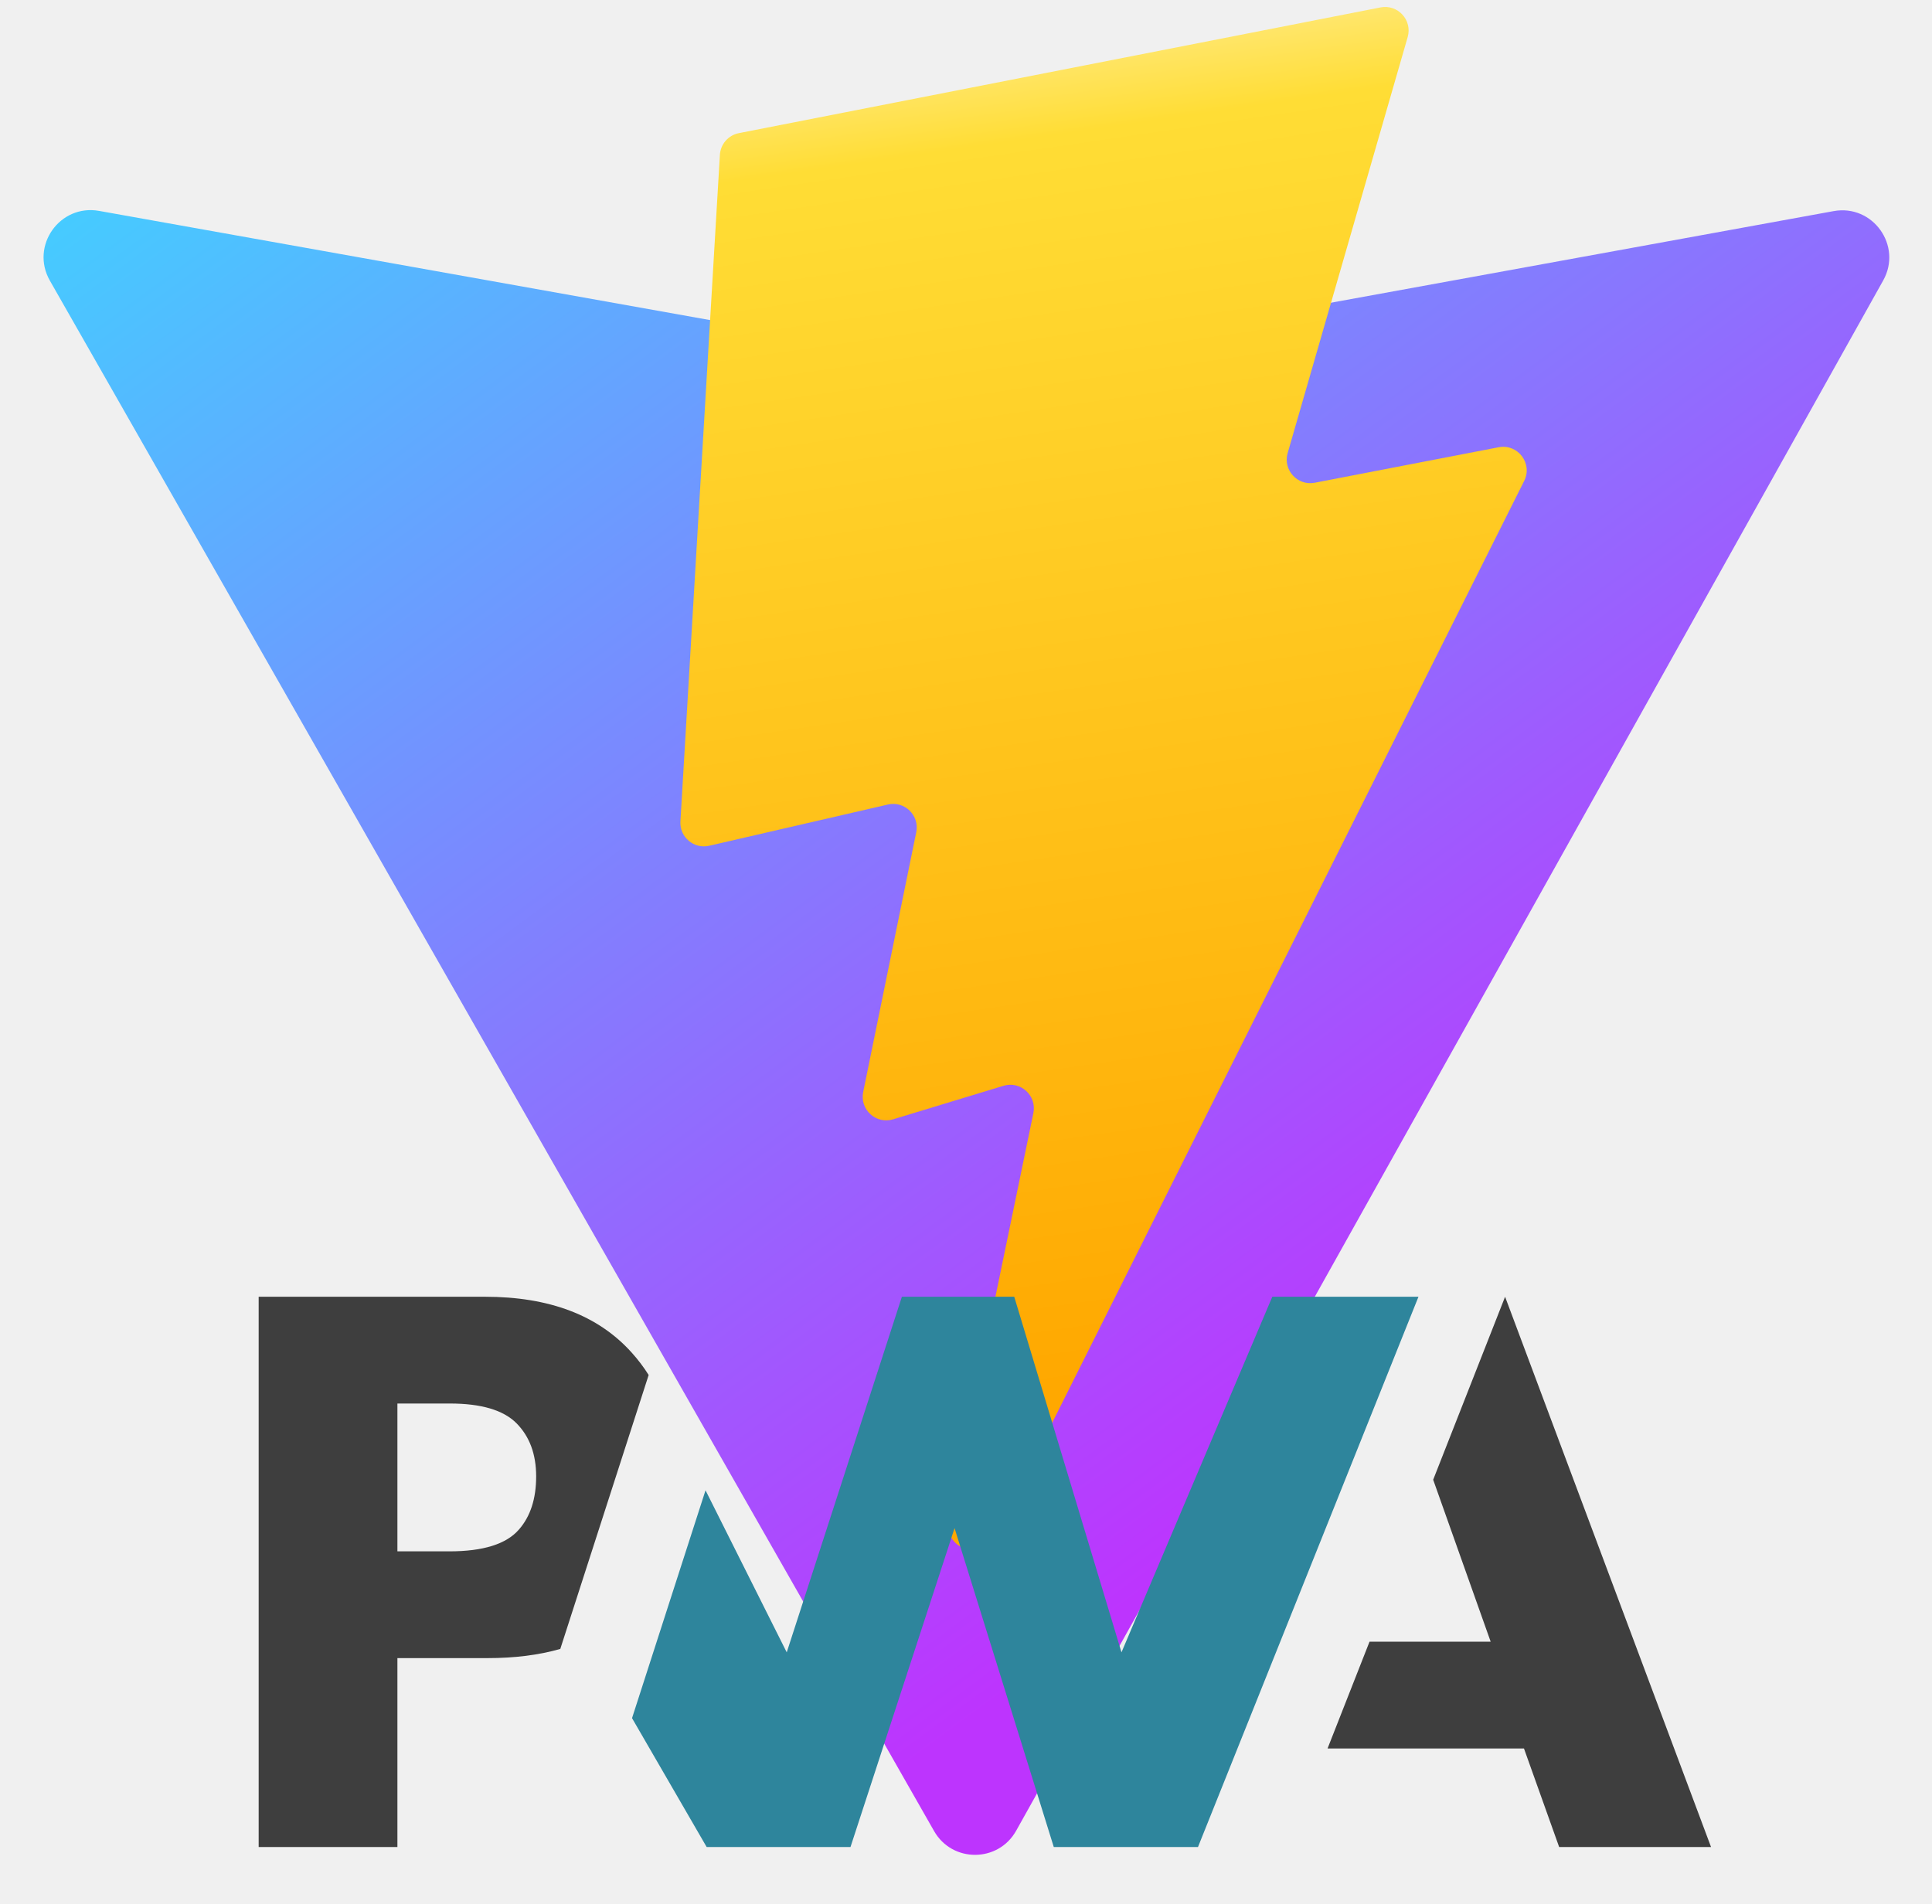
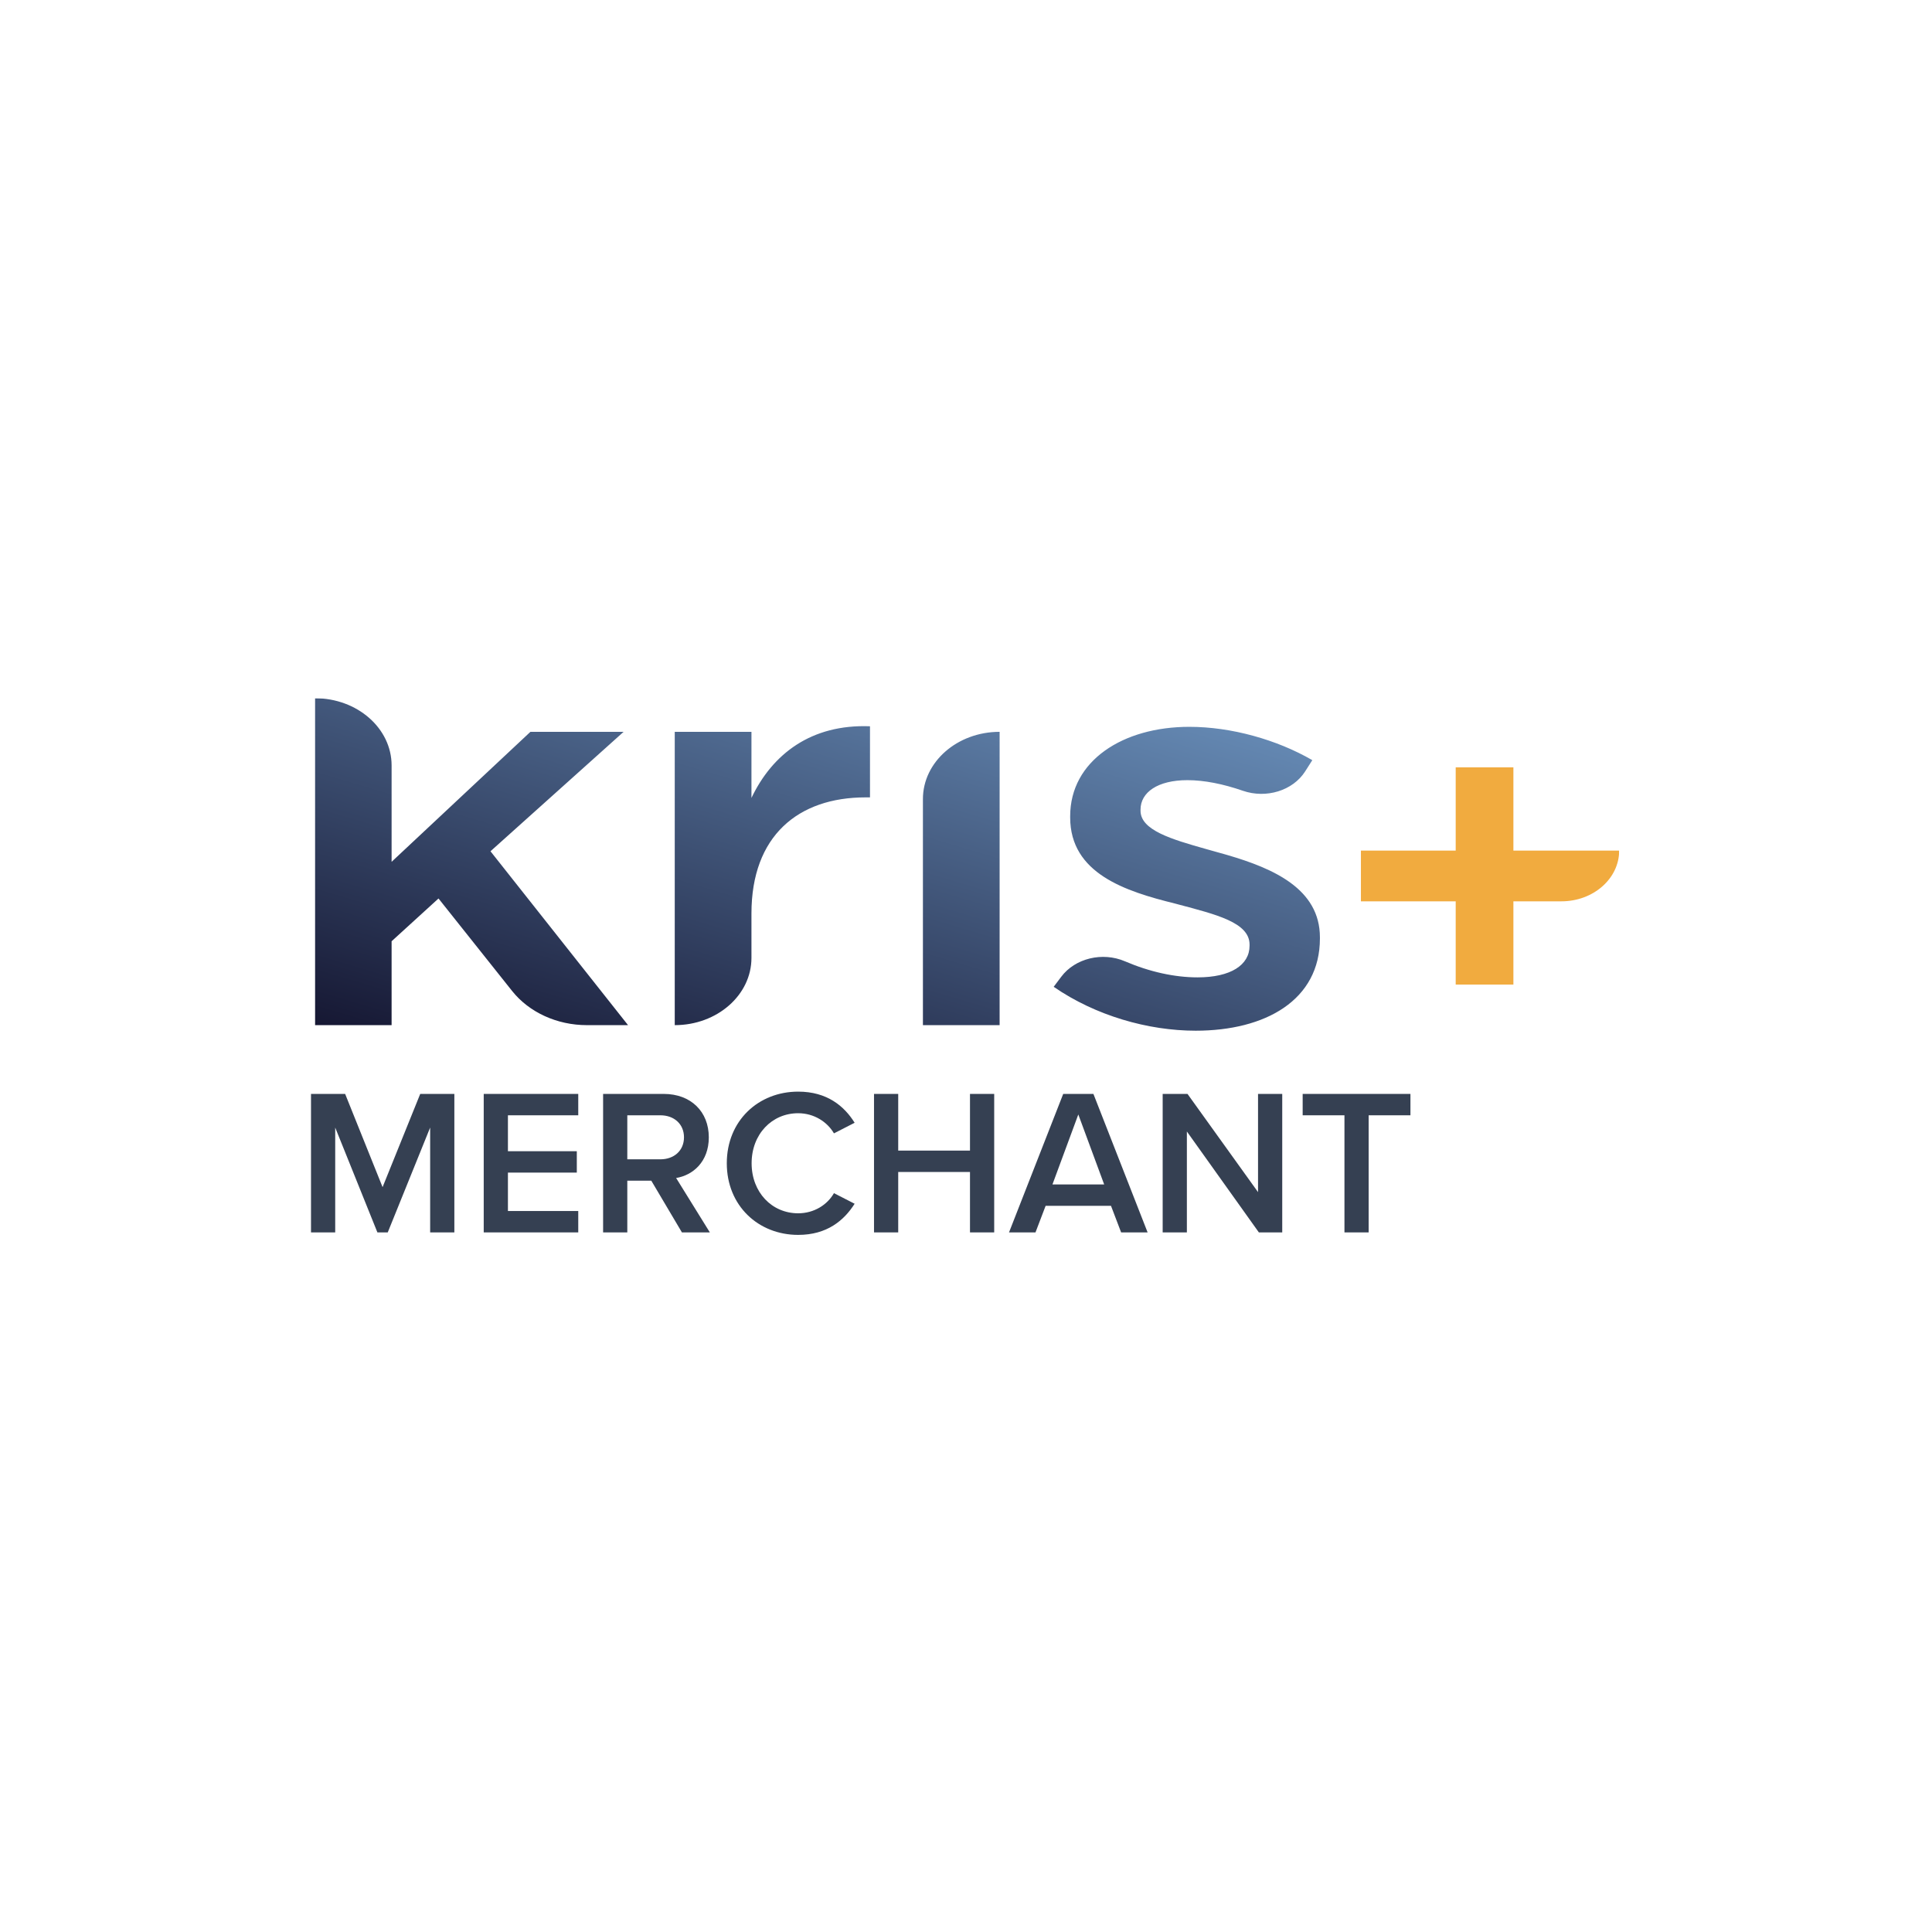
- <svg xmlns="http://www.w3.org/2000/svg" width="410" height="404" viewBox="0 0 410 404" fill="none" version="1.1" id="svg20">
-   <path d="M399.641 59.525L215.643 388.545C211.844 395.338 202.084 395.378 198.228 388.618L10.582 59.556C6.381 52.19 12.68 43.267 21.028 44.759L205.223 77.682C206.398 77.892 207.601 77.89 208.776 77.676L389.119 44.806C397.439 43.289 403.768 52.143 399.641 59.525Z" fill="url(#paint0_linear)" id="path2" />
-   <defs id="defs18">
-     <linearGradient id="paint0_linear" x1="6" y1="33" x2="235" y2="344" gradientUnits="userSpaceOnUse">
-       <stop stop-color="#41D1FF" id="stop6" />
-       <stop offset="1" stop-color="#BD34FE" id="stop8" />
-     </linearGradient>
-     <linearGradient id="paint1_linear" x1="194.651" y1="8.818" x2="236.076" y2="292.989" gradientUnits="userSpaceOnUse">
-       <stop stop-color="#FFEA83" id="stop11" />
-       <stop offset="0.083" stop-color="#FFDD35" id="stop13" />
-       <stop offset="1" stop-color="#FFA800" id="stop15" />
+ <svg xmlns="http://www.w3.org/2000/svg" width="410" height="410" viewBox="0 0 410 410" fill="none">
+   <rect width="410" height="410" fill="white" />
+   <path d="M285.314 261.534V236.683H276.446V232.145H299.317V236.683H290.45V261.534H285.314Z" fill="#354052" />
+   <path d="M267.15 261.534L251.873 240.12V261.534H246.737V232.145H252.005L266.974 252.986V232.145H272.11V261.534H267.15Z" fill="#354052" />
+   <path d="M237.921 261.534L235.77 255.894H221.898L219.747 261.534H214.128L225.63 232.145H232.039L243.54 261.534H237.921ZM228.834 236.507L223.347 251.356H234.322L228.834 236.507Z" fill="#354052" />
+   <path d="M205.847 261.534V248.712H190.615V261.534H185.479V232.145H190.615V244.174H205.847V232.145H210.984V261.534H205.847Z" fill="#354052" />
+   <path d="M169.382 262.063C160.954 262.063 154.237 255.894 154.237 246.862C154.237 237.829 160.954 231.66 169.382 231.66C175.528 231.66 179.172 234.744 181.367 238.269L176.977 240.517C175.572 238.093 172.762 236.243 169.382 236.243C163.807 236.243 159.505 240.693 159.505 246.862C159.505 253.03 163.807 257.48 169.382 257.48C172.762 257.48 175.572 255.674 176.977 253.206L181.367 255.454C179.128 258.979 175.528 262.063 169.382 262.063Z" fill="#354052" />
+   <path d="M144.714 261.534L138.217 250.563H133.124V261.534H127.988V232.145H140.851C146.645 232.145 150.42 235.934 150.42 241.354C150.42 246.597 146.996 249.417 143.484 249.99L150.64 261.534H144.714ZM145.153 241.354C145.153 238.534 143.045 236.683 140.148 236.683H133.124V246.024H140.148C143.045 246.024 145.153 244.174 145.153 241.354Z" fill="#354052" />
+   <path d="M102.654 261.534V232.145H122.715V236.683H107.79V244.306H122.408V248.844H107.79V256.996H122.715V261.534H102.654Z" fill="#354052" />
+   <path d="M91.285 261.534V239.283L82.286 261.534H80.091L71.136 239.283V261.534H66V232.145H73.243L81.189 251.929L89.178 232.145H96.422V261.534H91.285Z" fill="#354052" />
+   <mask id="mask0_36_411" style="mask-type:alpha" maskUnits="userSpaceOnUse" x="288" y="162" width="56" height="47">
+     <path fill-rule="evenodd" clip-rule="evenodd" d="M288.806 162.812H343.613V208.966H288.806V162.812Z" fill="white" />
+   </mask>
+   <g mask="url(#mask0_36_411)">
+     <path fill-rule="evenodd" clip-rule="evenodd" d="M321.166 180.505V162.812H308.922V180.505H288.806V191.274H308.922V208.966H321.166V191.274H331.369C338.131 191.274 343.614 186.452 343.614 180.505H321.166" fill="#F1AB3F" />
+   </g>
+   <mask id="mask1_36_411" style="mask-type:alpha" maskUnits="userSpaceOnUse" x="66" y="148" width="215" height="71">
+     <path fill-rule="evenodd" clip-rule="evenodd" d="M252.397 154.244C261.275 154.244 270.96 156.955 278.494 161.317L276.977 163.698C274.372 167.789 268.712 169.532 263.741 167.808C259.592 166.37 255.55 165.561 251.993 165.561C245.67 165.561 242.039 168.154 242.039 171.81V172.045C242.039 176.162 248.513 178.088 256.034 180.203L256.7 180.39C256.812 180.421 256.923 180.453 257.035 180.484L257.708 180.673C257.821 180.705 257.933 180.737 258.046 180.769C258.667 180.938 259.294 181.113 259.922 181.293L260.551 181.475C270.201 184.303 280.107 188.621 280.107 198.924V199.159C280.107 212.246 268.539 218.73 253.742 218.73C243.653 218.73 232.487 215.546 223.609 209.416L225.224 207.268C228.158 203.363 233.947 201.951 238.739 204.006C244.007 206.265 249.315 207.412 254.145 207.412C261.14 207.412 265.176 204.819 265.176 200.693V200.456C265.176 195.75 258.034 194.062 249.959 191.908L249.303 191.733V191.733C238.81 189.139 227.107 185.367 227.107 173.46V173.223C227.107 161.435 238.272 154.244 252.397 154.244ZM212.134 155.305V217.551H195.858V169.569C195.858 161.691 203.145 155.305 212.134 155.305ZM184.625 154.126V169.216H183.683C169.424 169.216 159.47 177.35 159.47 193.854V203.285C159.47 211.164 152.182 217.551 143.192 217.551V155.305H159.47V169.333C163.909 160.021 172.114 153.654 184.625 154.126ZM66.827 148.172C75.817 148.172 83.104 154.559 83.104 162.437V182.891L112.564 155.305H132.339L104.089 180.651L133.28 217.551H124.543C118.217 217.551 112.291 214.841 108.672 210.293L93.058 190.672L83.104 199.749V217.551H66.827V148.172Z" fill="white" />
+   </mask>
+   <g mask="url(#mask1_36_411)">
+     <path fill-rule="evenodd" clip-rule="evenodd" d="M66.827 242.788H344.621V148.172H66.827V242.788Z" fill="url(#paint0_linear_36_411)" />
+   </g>
+   <defs>
+     <linearGradient id="paint0_linear_36_411" x1="183.323" y1="254.951" x2="220.975" y2="128.308" gradientUnits="userSpaceOnUse">
+       <stop stop-color="#141530" />
+       <stop offset="1" stop-color="#6D95C1" />
    </linearGradient>
  </defs>
-   <path d="M292.965 1.574L156.801 28.255C154.563 28.694 152.906 30.59 152.771 32.866L144.395 174.33C144.198 177.662 147.258 180.248 150.51 179.498L188.42 170.749C191.967 169.931 195.172 173.055 194.443 176.622L183.18 231.775C182.422 235.487 185.907 238.661 189.532 237.56L212.947 230.446C216.577 229.344 220.065 232.527 219.297 236.242L201.398 322.875C200.278 328.294 207.486 331.249 210.492 326.603L212.5 323.5L323.454 102.072C325.312 98.365 322.108 94.137 318.036 94.923L279.014 102.454C275.347 103.161 272.227 99.746 273.262 96.158L298.731 7.867C299.767 4.273 296.636 0.855 292.965 1.574Z" fill="url(#paint1_linear)" id="path4" />
-   <g id="layer1">
-     <g id="g8" transform="matrix(0.1578966,0,0,0.1589033,54.89293,275.2164)">
-       <path fill="#3d3d3d" fill-opacity="1" stroke-width="0.2" stroke-linejoin="round" d="m 1436.62,603.304 56.39,-142.599 h 162.82 L 1578.56,244.39 1675.2,5.28336e-4 1952,734.933 h -204.13 l -47.3,-131.629 z" id="path2-1" style="fill:#3e3e3e;fill-opacity:1" />
-       <path fill="#5a0fc8" fill-opacity="1" stroke-width="0.2" stroke-linejoin="round" d="M 1262.47,734.935 1558.79,0.002 1362.34,0.003 1159.64,474.933 1015.5,0.004 H 864.499 L 709.731,474.933 600.585,258.517 501.812,562.819 602.096,734.935 h 193.331 l 139.857,-425.91 133.346,425.91 z" id="path4-4" style="fill:#2e859c;fill-opacity:1" />
-       <path fill="#3d3d3d" fill-opacity="1" stroke-width="0.2" stroke-linejoin="round" d="m 186.476,482.643 h 121.003 c 36.654,0 69.293,-4.091 97.917,-12.273 l 31.293,-96.408 87.459,-269.446 C 517.484,93.954 509.876,83.967 501.324,74.557 456.419,24.852 390.719,4.06265e-4 304.222,4.06265e-4 H -3.8147e-6 V 734.933 H 186.476 Z M 346.642,169.079 c 17.54,17.653 26.309,41.276 26.309,70.871 0,29.822 -7.713,53.474 -23.138,70.956 -16.91,19.425 -48.047,29.137 -93.409,29.137 H 186.476 V 142.598 h 70.442 c 42.277,0 72.185,8.827 89.724,26.481 z" id="path6" style="fill:#3e3e3e;fill-opacity:1" />
-     </g>
-   </g>
</svg>
